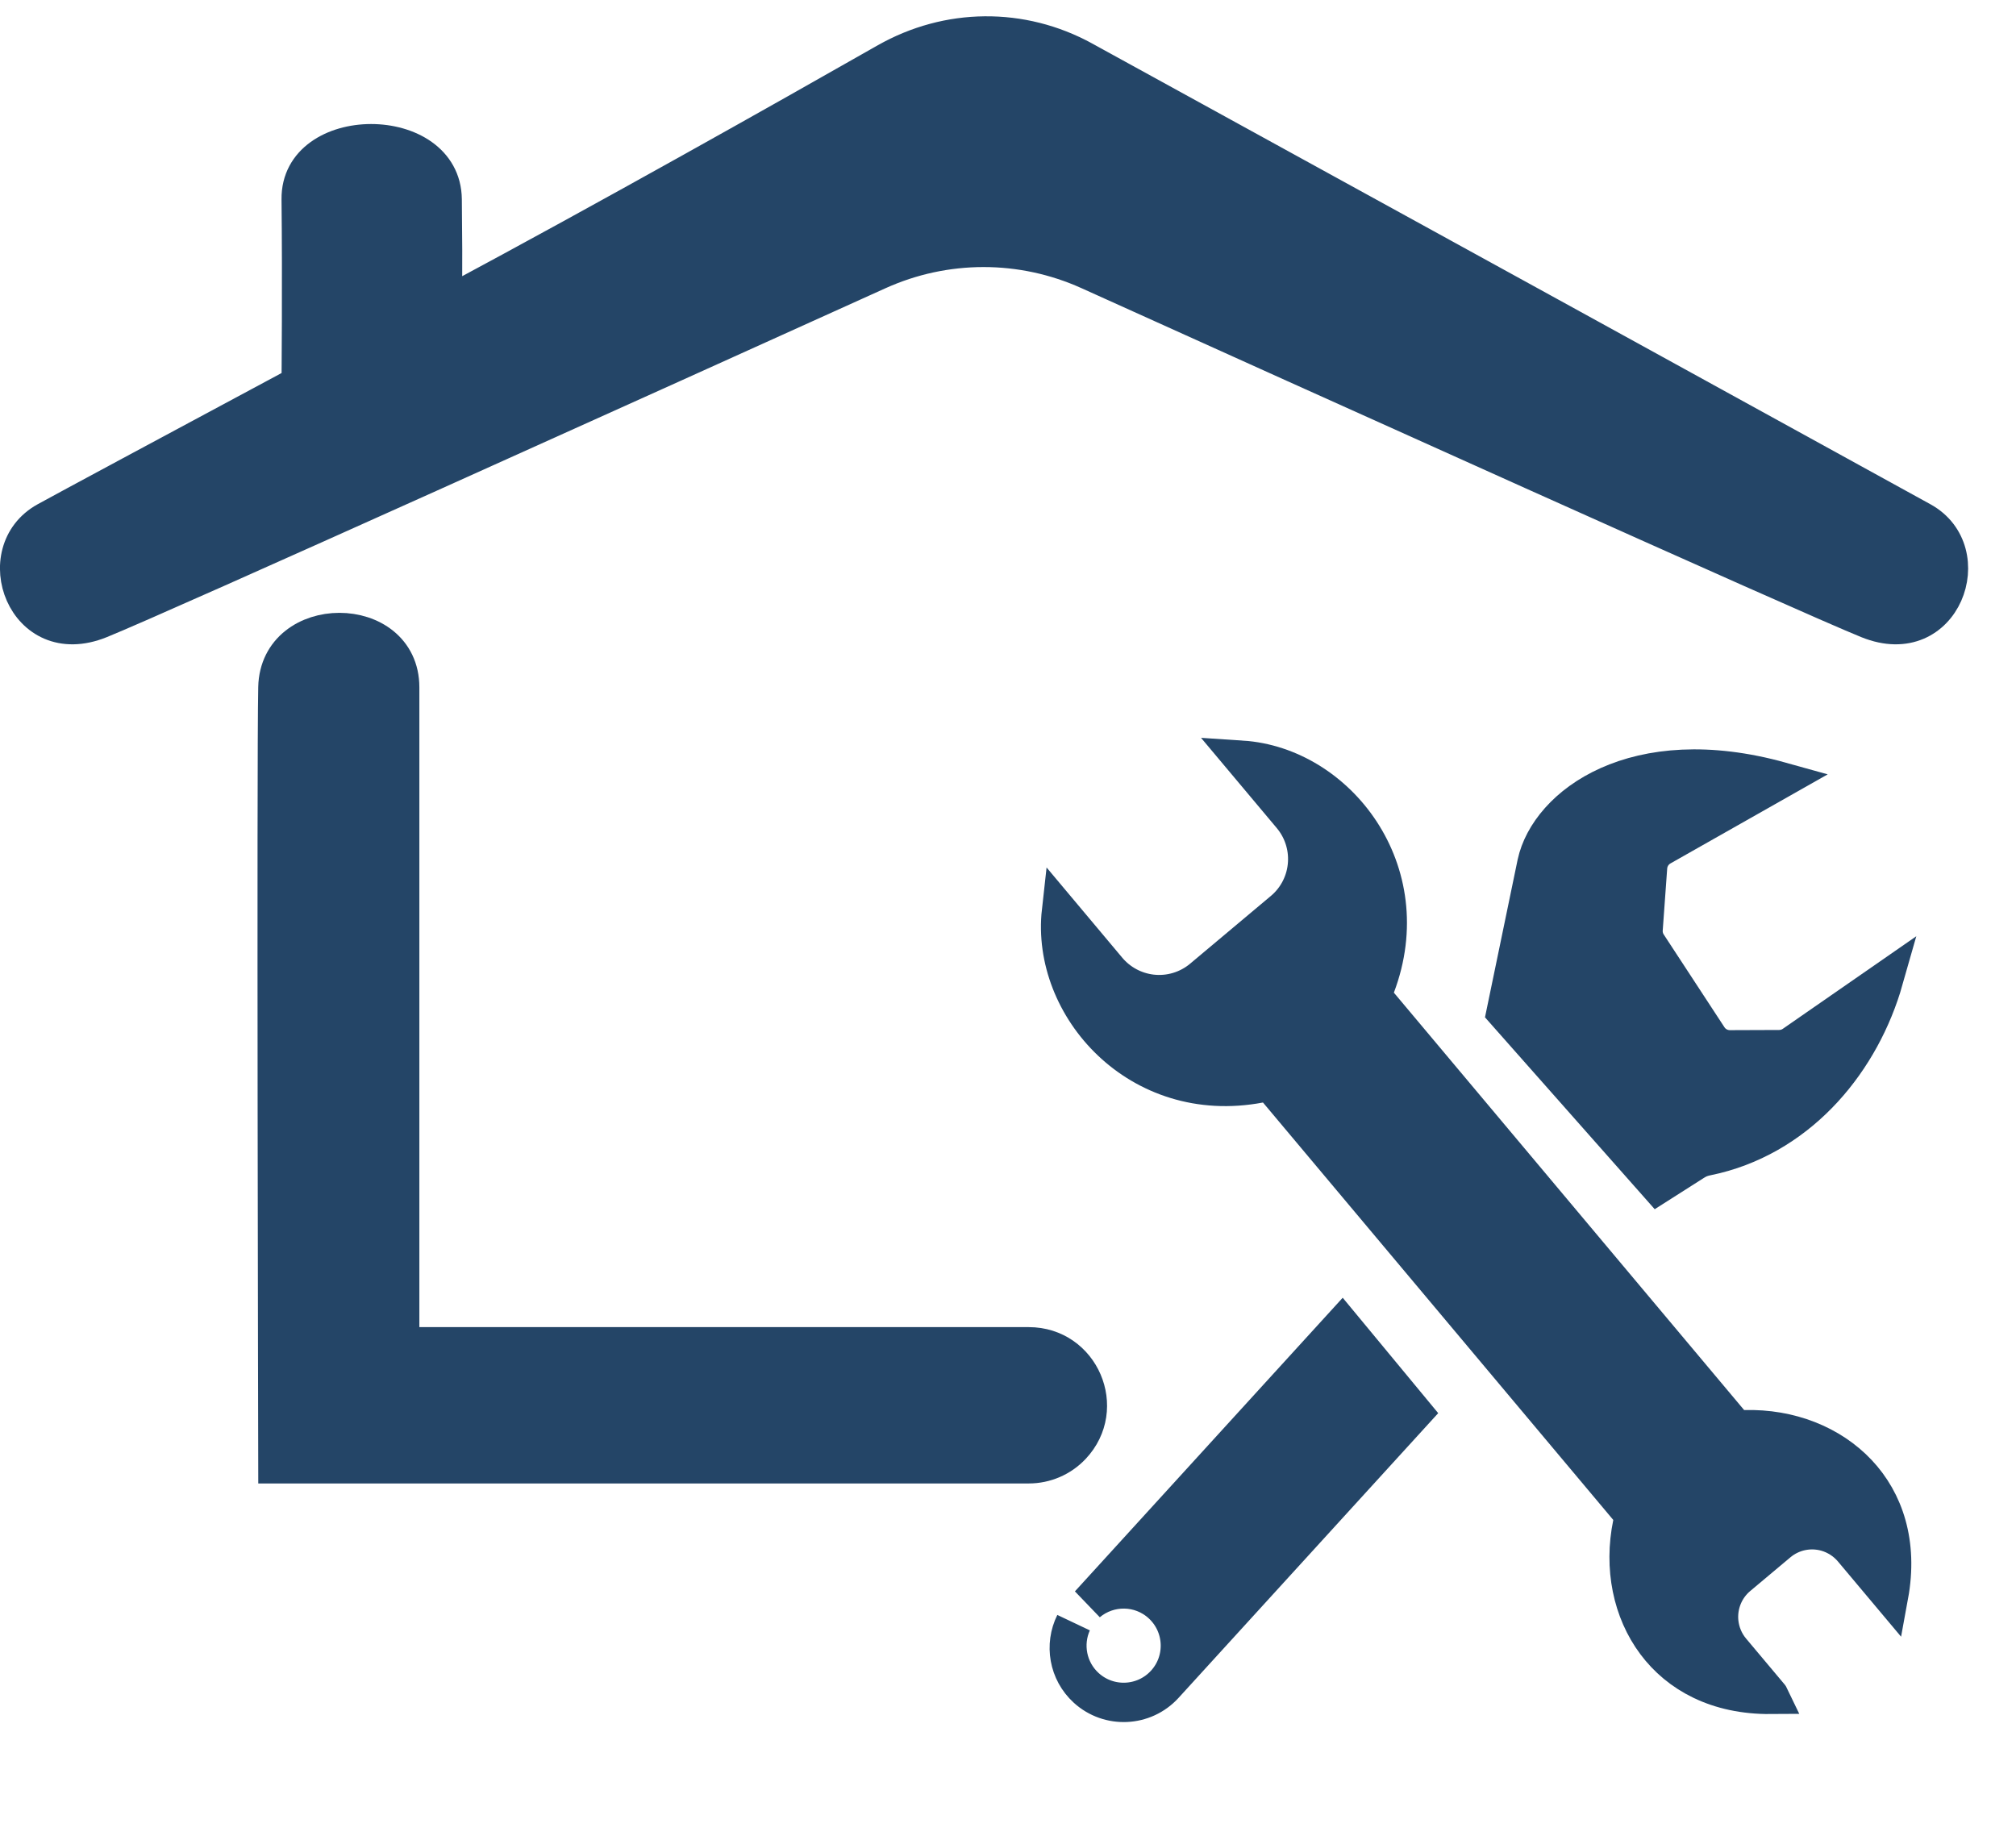
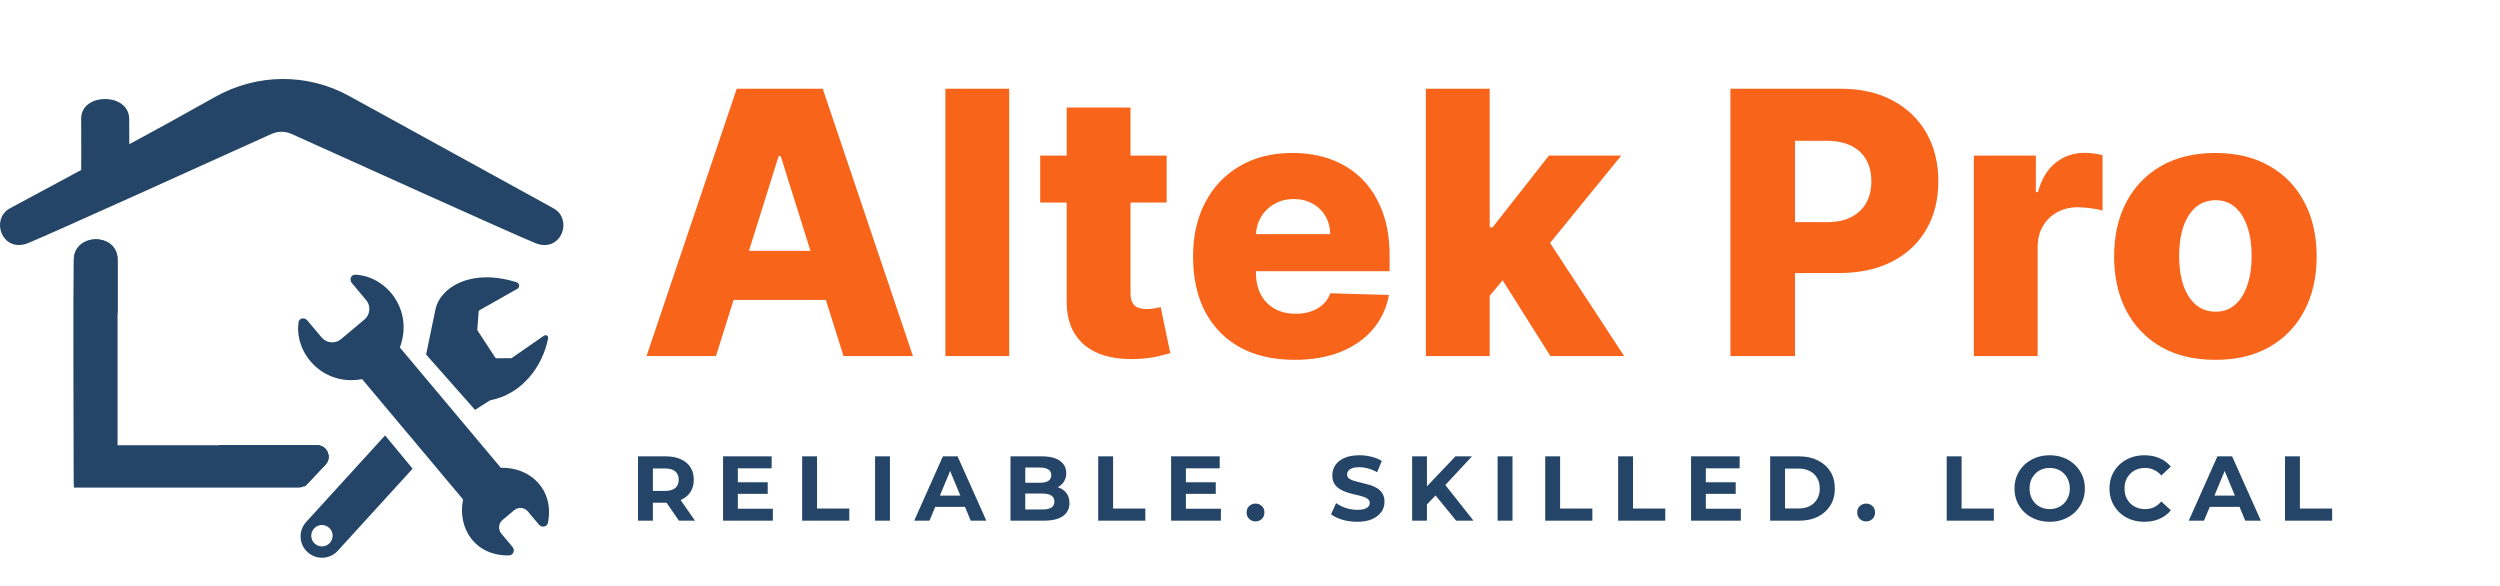
- <svg xmlns="http://www.w3.org/2000/svg" width="56" height="51" viewBox="0 0 56 51" fill="none">
-   <path d="M7.673 40.711C7.673 40.711 7.628 21.146 7.673 19.096C7.719 17.001 11.149 17.001 11.149 19.096V37.368H28.577C30.044 37.368 30.799 39.122 29.792 40.188C29.476 40.522 29.037 40.711 28.577 40.711H7.673Z" fill="#244567" stroke="#244567" />
-   <path d="M8.195 5.537C8.221 7.82 8.195 10.588 8.195 10.588C4.593 12.52 1.77 14.037 1.225 14.338C-0.494 15.288 0.57 18.263 2.822 17.354C4.568 16.649 18.335 10.429 24.439 7.667C26.273 6.837 28.364 6.836 30.199 7.665C36.309 10.427 50.101 16.649 51.847 17.354C54.099 18.263 55.164 15.288 53.444 14.338C52.088 13.588 36.628 5.089 30.157 1.537C28.398 0.572 26.308 0.595 24.564 1.586C21.654 3.242 16.91 5.918 12.454 8.306C12.454 8.306 12.48 7.83 12.454 5.537C12.428 3.243 8.17 3.254 8.195 5.537Z" fill="#244567" stroke="#244567" stroke-width="0.75" />
-   <path d="M35.277 30.082L34.989 30.137C31.625 30.773 29.143 27.97 29.439 25.315L30.792 26.928C31.094 27.287 31.521 27.517 31.988 27.572C32.49 27.63 32.994 27.479 33.381 27.154L35.623 25.273C36.011 24.948 36.247 24.477 36.276 23.973C36.304 23.504 36.151 23.043 35.85 22.684L34.498 21.073C37.153 21.248 39.463 24.193 38.251 27.4L38.148 27.674L48.221 39.679L48.463 39.672C49.721 39.637 50.869 40.097 51.629 40.905C52.374 41.698 52.778 42.863 52.508 44.333L51.437 43.057C51.251 42.836 51.003 42.676 50.725 42.597C50.267 42.469 49.776 42.574 49.412 42.88L48.296 43.816C47.932 44.121 47.743 44.587 47.79 45.06C47.819 45.347 47.933 45.62 48.119 45.841L49.186 47.112C49.187 47.113 49.188 47.115 49.189 47.117C47.694 47.128 46.617 46.527 45.966 45.655C45.302 44.767 45.05 43.557 45.303 42.325L45.351 42.088L35.277 30.082Z" fill="#244567" stroke="#244567" />
-   <path d="M39.288 39.242L32.368 46.831C31.787 47.467 30.801 47.513 30.164 46.933C29.637 46.452 29.516 45.694 29.818 45.086C29.552 45.673 29.679 46.389 30.181 46.847C30.806 47.416 31.773 47.372 32.343 46.748C32.912 46.124 32.867 45.156 32.243 44.586C31.669 44.063 30.806 44.059 30.228 44.546L37.279 36.814L39.288 39.242ZM46.154 23.552C45.957 23.664 45.828 23.868 45.812 24.095L45.688 25.815C45.677 25.963 45.715 26.111 45.797 26.235L47.483 28.811C47.609 29.004 47.824 29.119 48.054 29.118L49.423 29.113C49.56 29.112 49.694 29.07 49.807 28.992L52.368 27.216C51.733 29.451 50.072 31.503 47.657 32.105L47.399 32.163C47.315 32.18 47.23 32.208 47.15 32.249L47.071 32.295L46.056 32.941L41.79 28.118L42.647 23.979C42.998 22.366 45.405 20.535 49.476 21.67L46.154 23.552Z" fill="#244567" stroke="#244567" />
+ <svg xmlns="http://www.w3.org/2000/svg" width="653" height="153" viewBox="0 0 653 153" fill="none">
+   <path d="M20.285 126.356C20.285 126.356 20.163 73.32 20.285 67.763C20.407 62.085 29.708 62.085 29.708 67.763V117.295H82.824C84.579 117.295 85.483 119.394 84.278 120.669L79.493 125.73C79.115 126.13 78.59 126.356 78.04 126.356H20.285Z" fill="#244567" stroke="#244567" stroke-width="2" />
+   <path d="M20.285 126.356C20.285 126.356 20.163 73.32 20.285 67.763C20.407 62.085 29.708 62.085 29.708 67.763V81.86M78.901 126.356L84.278 120.669C85.483 119.394 84.579 117.295 82.824 117.295H57.147" stroke="#244567" stroke-width="2" />
+   <path d="M78.902 126.356L84.278 120.669C85.484 119.394 84.579 117.295 82.825 117.295H57.147" stroke="#244567" stroke-width="2" />
+   <path d="M21.7 31.009C21.769 37.198 21.7 44.702 21.7 44.702C11.935 49.938 4.284 54.049 2.806 54.865C-1.856 57.442 1.03 65.506 7.136 63.042C12.432 60.904 58.552 40.035 70.674 34.546C72.508 33.715 74.568 33.715 76.403 34.545C88.536 40.031 134.731 60.904 140.028 63.042C146.134 65.506 149.02 57.442 144.358 54.865C141.253 53.15 110.901 36.463 90.966 25.512C80.126 19.558 67.194 19.704 56.412 25.762C49.438 29.681 41.173 34.267 33.244 38.514C33.244 38.514 33.315 37.226 33.244 31.009C33.173 24.792 21.631 24.82 21.7 31.009Z" fill="#244567" stroke="#244567" />
+   <path d="M94.777 98.479L94.49 98.533C84.68 100.388 77.416 92.101 78.463 84.281C78.51 83.926 78.732 83.732 79.001 83.674C79.282 83.614 79.632 83.705 79.887 84.009L83.608 88.444C84.285 89.251 85.246 89.769 86.292 89.891C87.42 90.022 88.552 89.682 89.422 88.952L95.5 83.853C96.37 83.123 96.901 82.067 96.968 80.933C97.029 79.881 96.686 78.846 96.008 78.039L92.287 73.604C92.032 73.3 92.004 72.939 92.112 72.673C92.215 72.419 92.444 72.235 92.801 72.251C100.665 72.589 107.505 81.233 103.973 90.576L103.869 90.851L130.588 122.693L130.83 122.686C134.457 122.585 137.815 123.909 140.058 126.295C142.293 128.672 143.457 132.14 142.647 136.413C142.58 136.769 142.337 136.976 142.047 137.038C141.75 137.101 141.4 137.007 141.151 136.71L138.26 133.265C137.868 132.797 137.342 132.458 136.754 132.293C135.786 132.021 134.746 132.244 133.975 132.891L130.952 135.427C130.182 136.074 129.781 137.059 129.881 138.06C129.942 138.668 130.185 139.243 130.578 139.712L133.468 143.157C133.718 143.454 133.748 143.815 133.635 144.096C133.524 144.371 133.278 144.574 132.915 144.579C128.566 144.635 125.353 142.885 123.4 140.272C121.439 137.648 120.718 134.113 121.448 130.559L121.496 130.322L94.777 98.479Z" fill="#244567" stroke="#244567" />
+   <path d="M107.114 122.405L87.857 143.523C85.965 145.598 82.749 145.747 80.674 143.855C78.599 141.963 78.451 138.746 80.343 136.671L100.569 114.491L107.114 122.405ZM86.31 137.493C84.967 136.269 82.885 136.364 81.659 137.708C80.434 139.051 80.531 141.133 81.874 142.358C83.217 143.584 85.3 143.488 86.525 142.145C87.75 140.801 87.654 138.719 86.31 137.493ZM134.827 74.212C135.169 74.32 135.246 74.795 134.888 74.997L125.017 80.587C124.731 80.75 124.544 81.046 124.52 81.374L124.183 86.038C124.168 86.254 124.224 86.469 124.342 86.65L128.915 93.631C129.098 93.911 129.409 94.079 129.743 94.078L133.453 94.061C133.652 94.06 133.847 93.999 134.011 93.885L142.385 88.08C142.47 88.021 142.554 88.029 142.613 88.066C142.644 88.085 142.666 88.111 142.678 88.137C142.689 88.16 142.697 88.195 142.687 88.248C141.289 95.391 136.111 102.416 128.14 104.025C127.932 104.067 127.727 104.146 127.541 104.264L124.175 106.409L111.841 92.467L114.249 80.83L114.25 80.831C115.372 75.634 122.939 70.476 134.827 74.212Z" fill="#244567" stroke="#244567" />
+   <path d="M187.014 93H168.877L192.434 23.182H214.9L238.457 93H220.32L203.923 40.773H203.377L187.014 93ZM184.593 65.523H222.502V78.341H184.593V65.523ZM263.604 23.182V93H246.934V23.182H263.604ZM304.732 40.636V52.909H271.698V40.636H304.732ZM278.618 28.091H295.289V76.534C295.289 77.557 295.448 78.386 295.766 79.023C296.107 79.636 296.596 80.079 297.232 80.352C297.868 80.602 298.63 80.727 299.516 80.727C300.152 80.727 300.823 80.671 301.527 80.557C302.255 80.421 302.8 80.307 303.164 80.216L305.686 92.25C304.891 92.477 303.766 92.761 302.311 93.102C300.88 93.443 299.164 93.659 297.164 93.75C293.255 93.932 289.902 93.477 287.107 92.386C284.334 91.273 282.209 89.546 280.732 87.204C279.277 84.864 278.573 81.921 278.618 78.375V28.091ZM338.112 93.989C332.635 93.989 327.908 92.909 323.931 90.75C319.976 88.568 316.931 85.466 314.794 81.443C312.681 77.398 311.624 72.591 311.624 67.023C311.624 61.614 312.692 56.886 314.828 52.841C316.965 48.773 319.976 45.614 323.862 43.364C327.749 41.091 332.328 39.955 337.601 39.955C341.328 39.955 344.737 40.534 347.828 41.693C350.919 42.852 353.59 44.568 355.84 46.841C358.09 49.114 359.84 51.92 361.09 55.261C362.34 58.58 362.965 62.386 362.965 66.682V70.841H317.453V61.159H347.453C347.431 59.386 347.01 57.807 346.192 56.42C345.374 55.034 344.249 53.955 342.817 53.182C341.408 52.386 339.783 51.989 337.942 51.989C336.078 51.989 334.408 52.409 332.931 53.25C331.453 54.068 330.283 55.193 329.419 56.625C328.556 58.034 328.101 59.636 328.056 61.432V71.284C328.056 73.421 328.476 75.296 329.317 76.909C330.158 78.5 331.351 79.739 332.896 80.625C334.442 81.511 336.283 81.954 338.419 81.954C339.896 81.954 341.237 81.75 342.442 81.341C343.646 80.932 344.681 80.329 345.544 79.534C346.408 78.739 347.056 77.761 347.487 76.602L362.794 77.046C362.158 80.477 360.76 83.466 358.601 86.011C356.465 88.534 353.658 90.5 350.181 91.909C346.703 93.296 342.681 93.989 338.112 93.989ZM387.473 79.261L387.541 59.386H389.859L404.587 40.636H423.473L401.587 67.5H397.189L387.473 79.261ZM372.439 93V23.182H389.109V93H372.439ZM404.962 93L391.257 71.25L402.234 59.42L424.223 93H404.962ZM451.984 93V23.182H480.825C486.052 23.182 490.563 24.204 494.359 26.25C498.177 28.273 501.12 31.102 503.188 34.739C505.257 38.352 506.291 42.557 506.291 47.352C506.291 52.17 505.234 56.386 503.12 60C501.029 63.591 498.041 66.375 494.154 68.352C490.268 70.329 485.654 71.318 480.313 71.318H462.518V58.023H477.177C479.723 58.023 481.848 57.58 483.552 56.693C485.279 55.807 486.586 54.568 487.473 52.977C488.359 51.364 488.802 49.489 488.802 47.352C488.802 45.193 488.359 43.33 487.473 41.761C486.586 40.17 485.279 38.943 483.552 38.08C481.825 37.216 479.7 36.784 477.177 36.784H468.859V93H451.984ZM515.569 93V40.636H531.762V50.182H532.308C533.262 46.727 534.819 44.159 536.978 42.477C539.137 40.773 541.648 39.92 544.512 39.92C545.285 39.92 546.08 39.977 546.898 40.091C547.717 40.182 548.478 40.33 549.183 40.534V55.023C548.387 54.75 547.342 54.534 546.046 54.375C544.773 54.216 543.637 54.136 542.637 54.136C540.66 54.136 538.876 54.58 537.285 55.466C535.717 56.33 534.478 57.545 533.569 59.114C532.683 60.659 532.239 62.477 532.239 64.568V93H515.569ZM578.66 93.989C573.16 93.989 568.432 92.864 564.478 90.614C560.546 88.341 557.512 85.182 555.375 81.136C553.262 77.068 552.205 72.352 552.205 66.989C552.205 61.602 553.262 56.886 555.375 52.841C557.512 48.773 560.546 45.614 564.478 43.364C568.432 41.091 573.16 39.955 578.66 39.955C584.16 39.955 588.875 41.091 592.807 43.364C596.762 45.614 599.796 48.773 601.91 52.841C604.046 56.886 605.114 61.602 605.114 66.989C605.114 72.352 604.046 77.068 601.91 81.136C599.796 85.182 596.762 88.341 592.807 90.614C588.875 92.864 584.16 93.989 578.66 93.989ZM578.762 81.409C580.762 81.409 582.455 80.796 583.841 79.568C585.228 78.341 586.285 76.636 587.012 74.454C587.762 72.273 588.137 69.75 588.137 66.886C588.137 63.977 587.762 61.432 587.012 59.25C586.285 57.068 585.228 55.364 583.841 54.136C582.455 52.909 580.762 52.295 578.762 52.295C576.694 52.295 574.944 52.909 573.512 54.136C572.103 55.364 571.023 57.068 570.273 59.25C569.546 61.432 569.182 63.977 569.182 66.886C569.182 69.75 569.546 72.273 570.273 74.454C571.023 76.636 572.103 78.341 573.512 79.568C574.944 80.796 576.694 81.409 578.762 81.409Z" fill="#F7641A" />
+   <path d="M166.652 136V119.2H173.924C175.428 119.2 176.724 119.448 177.812 119.944C178.9 120.424 179.74 121.12 180.332 122.032C180.924 122.944 181.22 124.032 181.22 125.296C181.22 126.544 180.924 127.624 180.332 128.536C179.74 129.432 178.9 130.12 177.812 130.6C176.724 131.08 175.428 131.32 173.924 131.32H168.812L170.54 129.616V136H166.652ZM177.332 136L173.132 129.904H177.284L181.532 136H177.332ZM170.54 130.048L168.812 128.224H173.708C174.908 128.224 175.804 127.968 176.396 127.456C176.988 126.928 177.284 126.208 177.284 125.296C177.284 124.368 176.988 123.648 176.396 123.136C175.804 122.624 174.908 122.368 173.708 122.368H168.812L170.54 120.52V130.048ZM192.437 125.968H200.525V128.992H192.437V125.968ZM192.725 132.88H201.869V136H188.861V119.2H201.557V122.32H192.725V132.88ZM209.522 136V119.2H213.41V132.832H221.834V136H209.522ZM228.566 136V119.2H232.454V136H228.566ZM238.793 136L246.281 119.2H250.121L257.633 136H253.553L247.409 121.168H248.945L242.777 136H238.793ZM242.537 132.4L243.569 129.448H252.209L253.265 132.4H242.537ZM263.936 136V119.2H272.144C274.256 119.2 275.84 119.6 276.896 120.4C277.968 121.2 278.504 122.256 278.504 123.568C278.504 124.448 278.288 125.216 277.856 125.872C277.424 126.512 276.832 127.008 276.08 127.36C275.328 127.712 274.464 127.888 273.488 127.888L273.944 126.904C275 126.904 275.936 127.08 276.752 127.432C277.568 127.768 278.2 128.272 278.648 128.944C279.112 129.616 279.344 130.44 279.344 131.416C279.344 132.856 278.776 133.984 277.64 134.8C276.504 135.6 274.832 136 272.624 136H263.936ZM267.8 133.072H272.336C273.344 133.072 274.104 132.912 274.616 132.592C275.144 132.256 275.408 131.728 275.408 131.008C275.408 130.304 275.144 129.784 274.616 129.448C274.104 129.096 273.344 128.92 272.336 128.92H267.512V126.088H271.664C272.608 126.088 273.328 125.928 273.824 125.608C274.336 125.272 274.592 124.768 274.592 124.096C274.592 123.44 274.336 122.952 273.824 122.632C273.328 122.296 272.608 122.128 271.664 122.128H267.8V133.072ZM286.848 136V119.2H290.736V132.832H299.16V136H286.848ZM309.468 125.968H317.556V128.992H309.468V125.968ZM309.756 132.88H318.9V136H305.892V119.2H318.588V122.32H309.756V132.88ZM327.94 136.192C327.3 136.192 326.748 135.976 326.284 135.544C325.836 135.096 325.612 134.528 325.612 133.84C325.612 133.152 325.836 132.6 326.284 132.184C326.748 131.752 327.3 131.536 327.94 131.536C328.596 131.536 329.148 131.752 329.596 132.184C330.044 132.6 330.268 133.152 330.268 133.84C330.268 134.528 330.044 135.096 329.596 135.544C329.148 135.976 328.596 136.192 327.94 136.192ZM354.506 136.288C353.162 136.288 351.874 136.112 350.642 135.76C349.41 135.392 348.418 134.92 347.666 134.344L348.986 131.416C349.706 131.928 350.554 132.352 351.53 132.688C352.522 133.008 353.522 133.168 354.53 133.168C355.298 133.168 355.914 133.096 356.378 132.952C356.858 132.792 357.21 132.576 357.434 132.304C357.658 132.032 357.77 131.72 357.77 131.368C357.77 130.92 357.594 130.568 357.242 130.312C356.89 130.04 356.426 129.824 355.85 129.664C355.274 129.488 354.634 129.328 353.93 129.184C353.242 129.024 352.546 128.832 351.842 128.608C351.154 128.384 350.522 128.096 349.946 127.744C349.37 127.392 348.898 126.928 348.53 126.352C348.178 125.776 348.002 125.04 348.002 124.144C348.002 123.184 348.258 122.312 348.77 121.528C349.298 120.728 350.082 120.096 351.122 119.632C352.178 119.152 353.498 118.912 355.082 118.912C356.138 118.912 357.178 119.04 358.202 119.296C359.226 119.536 360.13 119.904 360.914 120.4L359.714 123.352C358.93 122.904 358.146 122.576 357.362 122.368C356.578 122.144 355.81 122.032 355.058 122.032C354.306 122.032 353.69 122.12 353.21 122.296C352.73 122.472 352.386 122.704 352.178 122.992C351.97 123.264 351.866 123.584 351.866 123.952C351.866 124.384 352.042 124.736 352.394 125.008C352.746 125.264 353.21 125.472 353.786 125.632C354.362 125.792 354.994 125.952 355.682 126.112C356.386 126.272 357.082 126.456 357.77 126.664C358.474 126.872 359.114 127.152 359.69 127.504C360.266 127.856 360.73 128.32 361.082 128.896C361.45 129.472 361.634 130.2 361.634 131.08C361.634 132.024 361.37 132.888 360.842 133.672C360.314 134.456 359.522 135.088 358.466 135.568C357.426 136.048 356.106 136.288 354.506 136.288ZM372.331 132.16L372.115 127.672L380.155 119.2H384.475L377.227 127L375.067 129.304L372.331 132.16ZM368.851 136V119.2H372.715V136H368.851ZM380.347 136L374.371 128.68L376.915 125.92L384.883 136H380.347ZM391.177 136V119.2H395.065V136H391.177ZM403.612 136V119.2H407.5V132.832H415.924V136H403.612ZM422.656 136V119.2H426.544V132.832H434.968V136H422.656ZM445.277 125.968H453.365V128.992H445.277V125.968ZM445.565 132.88H454.709V136H441.701V119.2H454.397V122.32H445.565V132.88ZM462.362 136V119.2H469.994C471.818 119.2 473.426 119.552 474.818 120.256C476.21 120.944 477.298 121.912 478.082 123.16C478.866 124.408 479.258 125.888 479.258 127.6C479.258 129.296 478.866 130.776 478.082 132.04C477.298 133.288 476.21 134.264 474.818 134.968C473.426 135.656 471.818 136 469.994 136H462.362ZM466.25 132.808H469.802C470.922 132.808 471.89 132.6 472.706 132.184C473.538 131.752 474.178 131.144 474.626 130.36C475.09 129.576 475.322 128.656 475.322 127.6C475.322 126.528 475.09 125.608 474.626 124.84C474.178 124.056 473.538 123.456 472.706 123.04C471.89 122.608 470.922 122.392 469.802 122.392H466.25V132.808ZM487.433 136.192C486.793 136.192 486.241 135.976 485.777 135.544C485.329 135.096 485.105 134.528 485.105 133.84C485.105 133.152 485.329 132.6 485.777 132.184C486.241 131.752 486.793 131.536 487.433 131.536C488.089 131.536 488.641 131.752 489.089 132.184C489.537 132.6 489.761 133.152 489.761 133.84C489.761 134.528 489.537 135.096 489.089 135.544C488.641 135.976 488.089 136.192 487.433 136.192ZM508.48 136V119.2H512.368V132.832H520.792V136H508.48ZM535.403 136.288C534.075 136.288 532.843 136.072 531.707 135.64C530.587 135.208 529.611 134.6 528.779 133.816C527.963 133.032 527.323 132.112 526.859 131.056C526.411 130 526.187 128.848 526.187 127.6C526.187 126.352 526.411 125.2 526.859 124.144C527.323 123.088 527.971 122.168 528.803 121.384C529.635 120.6 530.611 119.992 531.731 119.56C532.851 119.128 534.067 118.912 535.379 118.912C536.707 118.912 537.923 119.128 539.027 119.56C540.147 119.992 541.115 120.6 541.931 121.384C542.763 122.168 543.411 123.088 543.875 124.144C544.339 125.184 544.571 126.336 544.571 127.6C544.571 128.848 544.339 130.008 543.875 131.08C543.411 132.136 542.763 133.056 541.931 133.84C541.115 134.608 540.147 135.208 539.027 135.64C537.923 136.072 536.715 136.288 535.403 136.288ZM535.379 132.976C536.131 132.976 536.819 132.848 537.443 132.592C538.083 132.336 538.643 131.968 539.123 131.488C539.603 131.008 539.971 130.44 540.227 129.784C540.499 129.128 540.635 128.4 540.635 127.6C540.635 126.8 540.499 126.072 540.227 125.416C539.971 124.76 539.603 124.192 539.123 123.712C538.659 123.232 538.107 122.864 537.467 122.608C536.827 122.352 536.131 122.224 535.379 122.224C534.627 122.224 533.931 122.352 533.291 122.608C532.667 122.864 532.115 123.232 531.635 123.712C531.155 124.192 530.779 124.76 530.507 125.416C530.251 126.072 530.123 126.8 530.123 127.6C530.123 128.384 530.251 129.112 530.507 129.784C530.779 130.44 531.147 131.008 531.611 131.488C532.091 131.968 532.651 132.336 533.291 132.592C533.931 132.848 534.627 132.976 535.379 132.976ZM560.093 136.288C558.797 136.288 557.589 136.08 556.469 135.664C555.365 135.232 554.405 134.624 553.589 133.84C552.773 133.056 552.133 132.136 551.669 131.08C551.221 130.024 550.997 128.864 550.997 127.6C550.997 126.336 551.221 125.176 551.669 124.12C552.133 123.064 552.773 122.144 553.589 121.36C554.421 120.576 555.389 119.976 556.493 119.56C557.597 119.128 558.805 118.912 560.117 118.912C561.573 118.912 562.885 119.168 564.053 119.68C565.237 120.176 566.229 120.912 567.029 121.888L564.533 124.192C563.957 123.536 563.317 123.048 562.613 122.728C561.909 122.392 561.141 122.224 560.309 122.224C559.525 122.224 558.805 122.352 558.149 122.608C557.493 122.864 556.925 123.232 556.445 123.712C555.965 124.192 555.589 124.76 555.317 125.416C555.061 126.072 554.933 126.8 554.933 127.6C554.933 128.4 555.061 129.128 555.317 129.784C555.589 130.44 555.965 131.008 556.445 131.488C556.925 131.968 557.493 132.336 558.149 132.592C558.805 132.848 559.525 132.976 560.309 132.976C561.141 132.976 561.909 132.816 562.613 132.496C563.317 132.16 563.957 131.656 564.533 130.984L567.029 133.288C566.229 134.264 565.237 135.008 564.053 135.52C562.885 136.032 561.565 136.288 560.093 136.288ZM571.702 136L579.19 119.2H583.03L590.542 136H586.462L580.318 121.168H581.854L575.686 136H571.702ZM575.446 132.4L576.478 129.448H585.118L586.174 132.4H575.446ZM596.845 136V119.2H600.733V132.832H609.157V136H596.845Z" fill="#244567" />
</svg>
